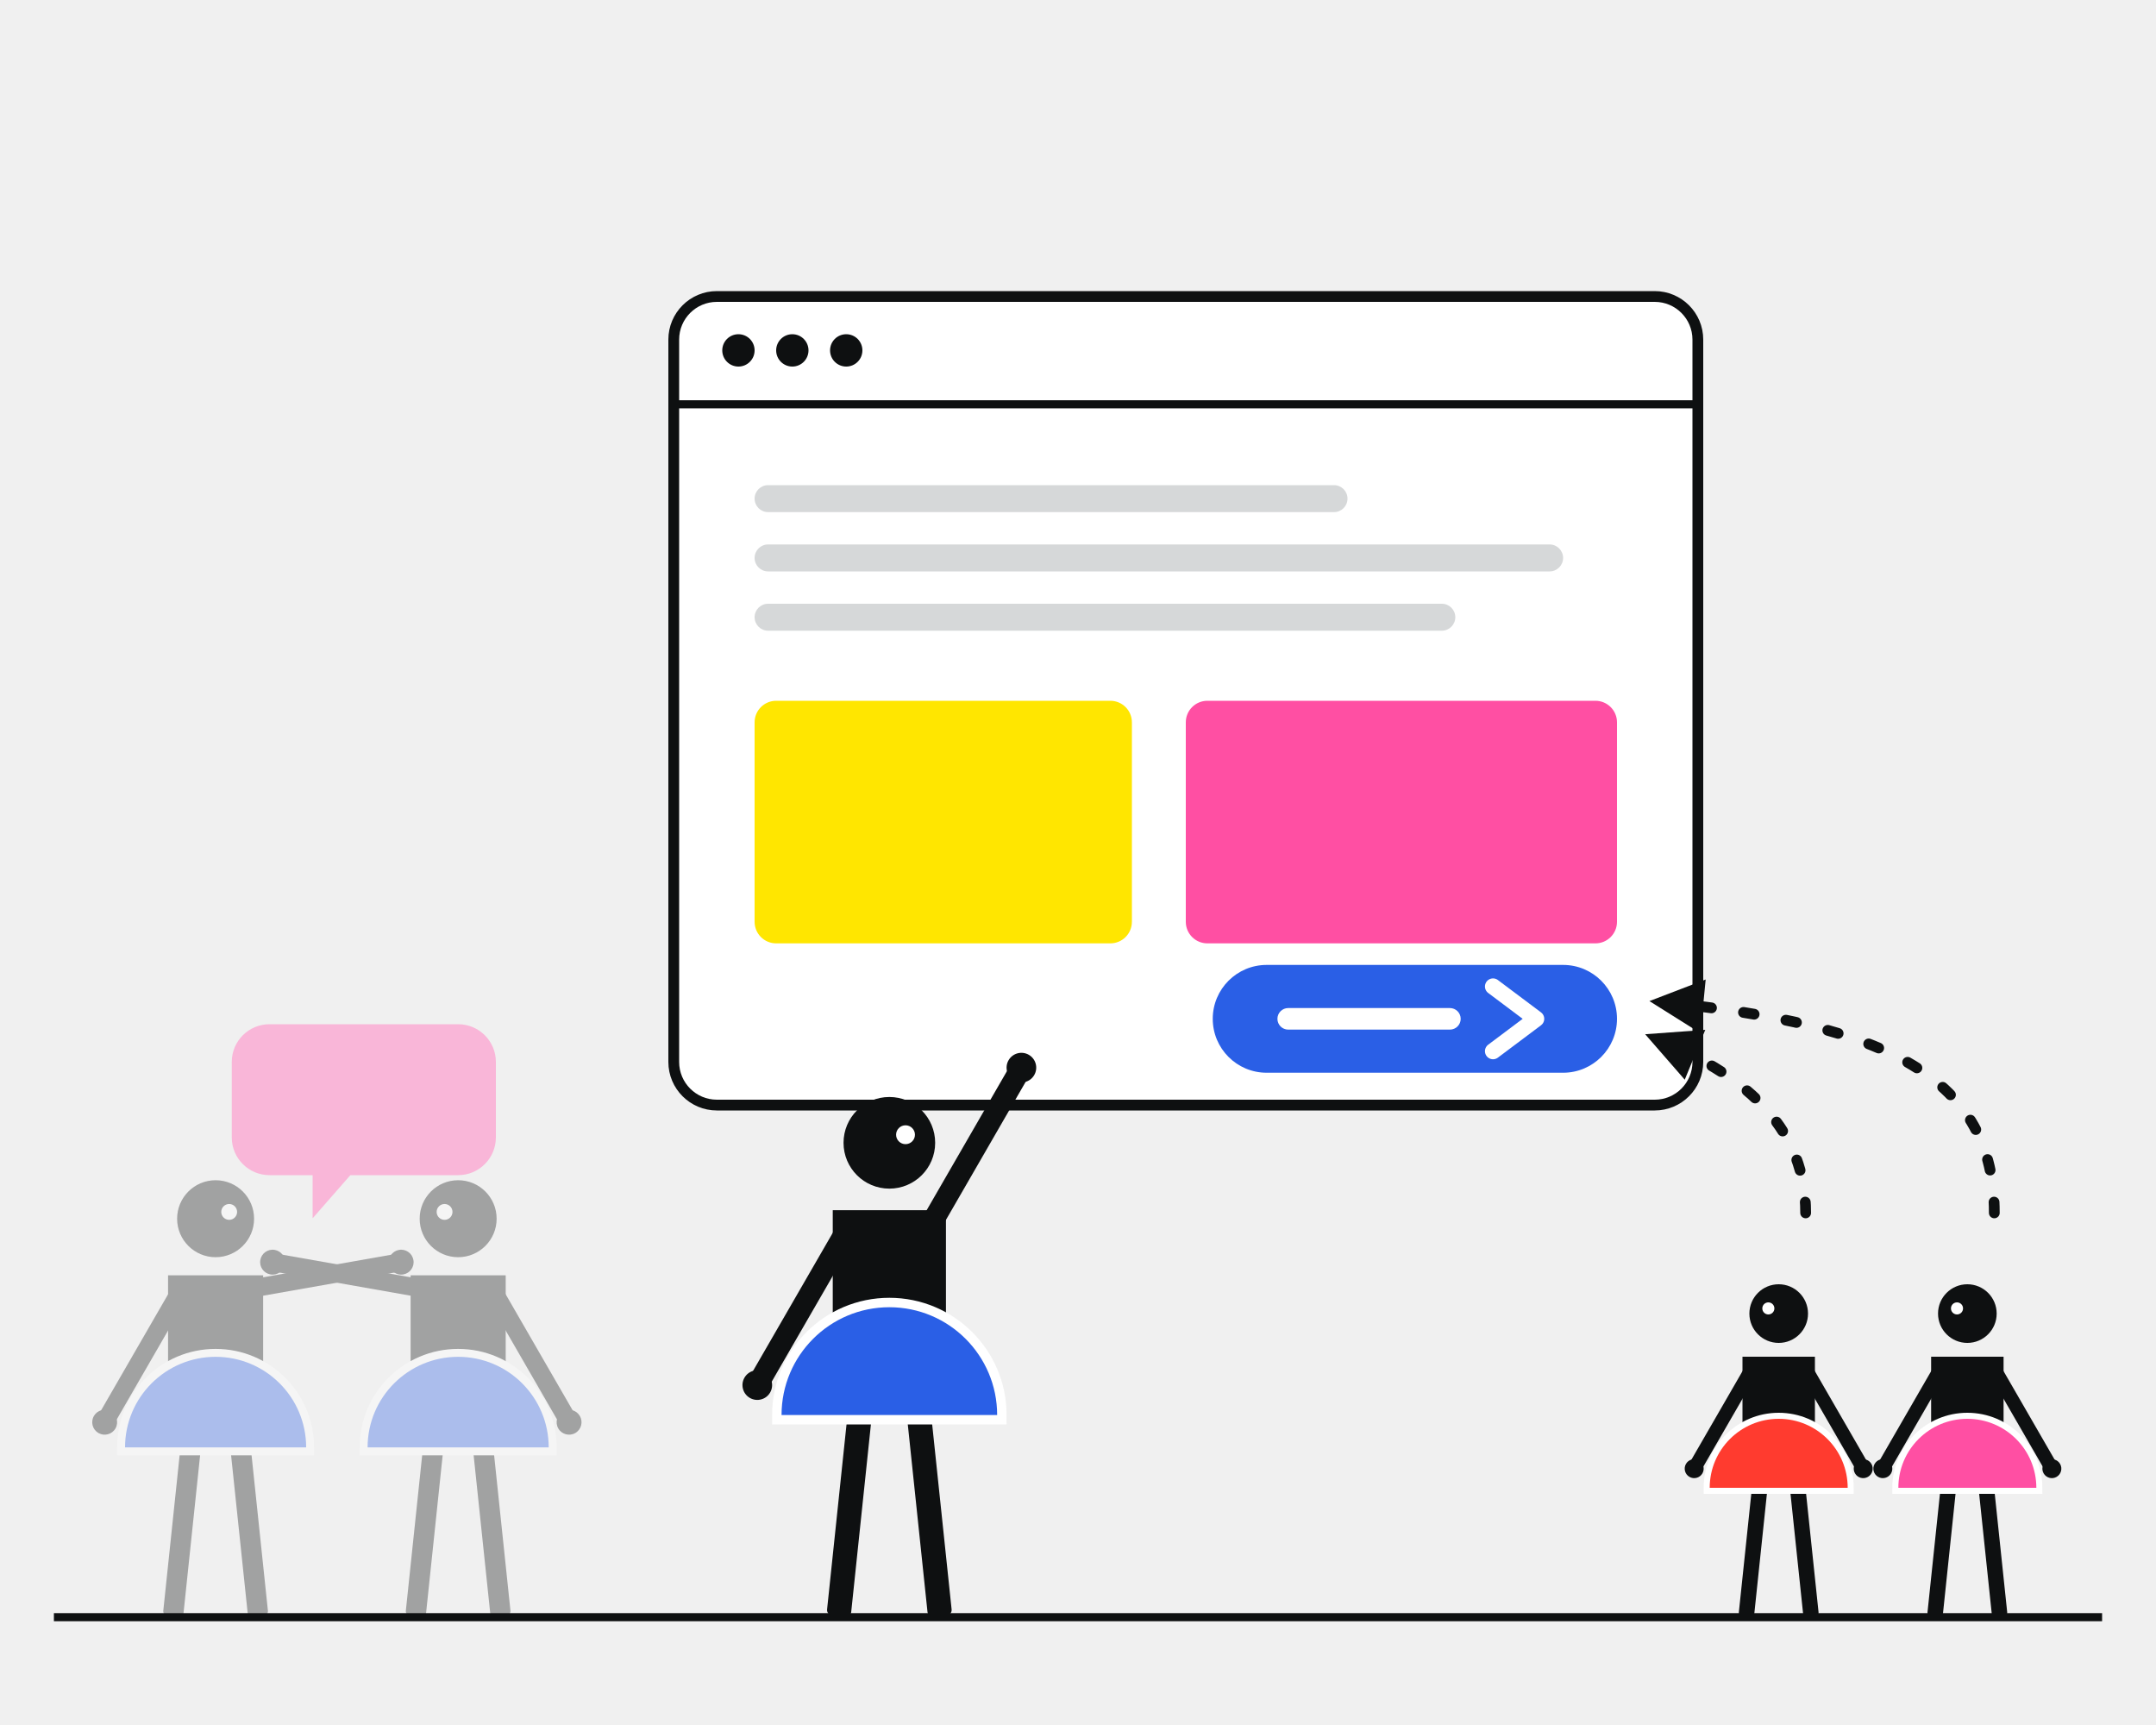
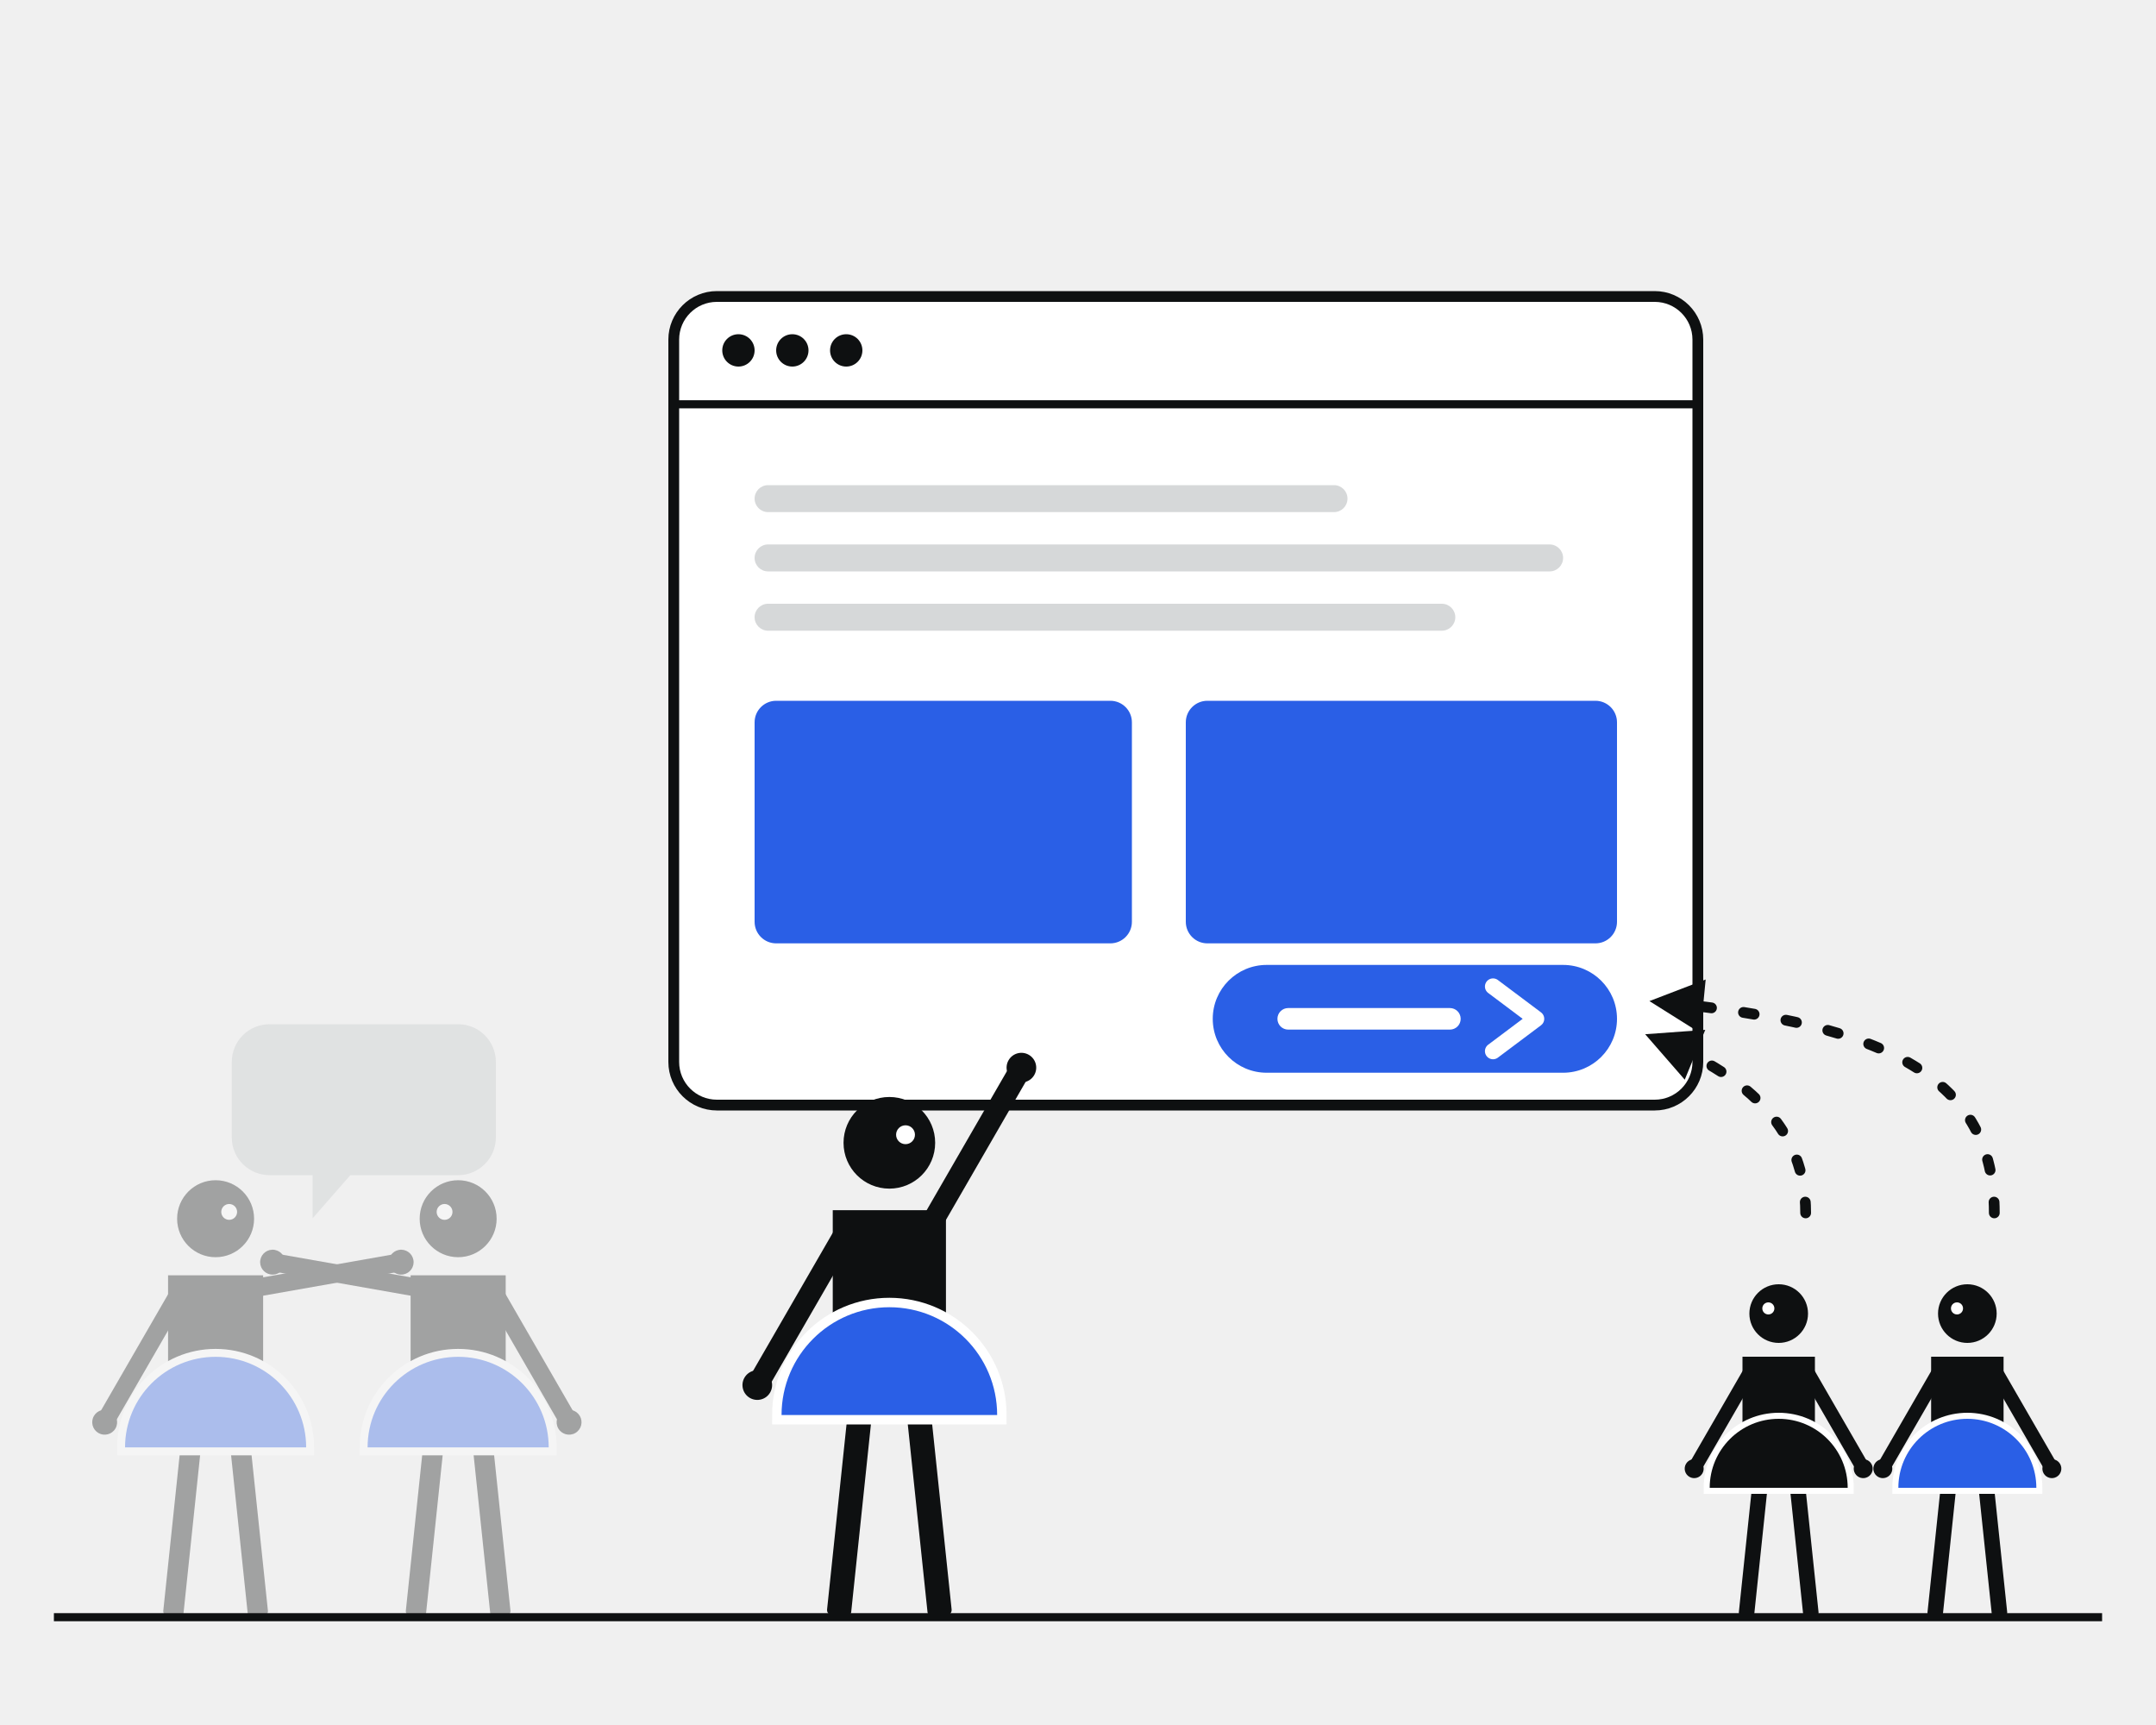
<svg xmlns="http://www.w3.org/2000/svg" viewBox="0 0 800 640" width="800" height="640" role="img">
  <defs>
    <marker id="spitze" viewBox="0 0 10 10" refX="7" refY="5" markerWidth="5" markerHeight="5" orient="auto-start-reverse">
      <path d="M0 0 L10 5 L0 10 Z" fill="#0e1011" />
    </marker>
  </defs>
  <line x1="20" y1="600" x2="780" y2="600" stroke="#0e1011" stroke-width="3" />
  <g opacity=".35">
    <g transform="translate(80 600) scale(0.42)">
      <g transform="translate(-22 -150) rotate(6)">
        <rect x="-9.0" y="0" width="18" height="150" rx="4" fill="#0e1011" />
      </g>
      <g transform="translate(22 -150) rotate(-6)">
        <rect x="-9.0" y="0" width="18" height="150" rx="4" fill="#0e1011" />
      </g>
      <rect x="-42" y="-302" width="84" height="96" fill="#0e1011" />
      <g transform="translate(-30 -290) rotate(30)">
        <rect x="-8.0" y="0" width="16" height="132" fill="#0e1011" />
        <circle cx="0" cy="136" r="11" fill="#0e1011" />
      </g>
      <g transform="translate(30 -290) rotate(-100)">
        <rect x="-8.0" y="0" width="16" height="132" fill="#0e1011" />
        <circle cx="0" cy="136" r="11" fill="#0e1011" />
      </g>
      <path d="M-80 -150 A80 80 0 0 1 80 -150 Z" fill="#2a5fe6" stroke="#fff" stroke-width="14" paint-order="stroke" />
      <circle cx="0" cy="-352" r="34" fill="#0e1011" />
      <circle cx="12" cy="-358" r="7" fill="#fff" />
    </g>
    <g transform="translate(170 600) scale(0.42)">
      <g transform="translate(-22 -150) rotate(6)">
        <rect x="-9.0" y="0" width="18" height="150" rx="4" fill="#0e1011" />
      </g>
      <g transform="translate(22 -150) rotate(-6)">
        <rect x="-9.0" y="0" width="18" height="150" rx="4" fill="#0e1011" />
      </g>
      <rect x="-42" y="-302" width="84" height="96" fill="#0e1011" />
      <g transform="translate(-30 -290) rotate(100)">
        <rect x="-8.0" y="0" width="16" height="132" fill="#0e1011" />
        <circle cx="0" cy="136" r="11" fill="#0e1011" />
      </g>
      <g transform="translate(30 -290) rotate(-30)">
        <rect x="-8.0" y="0" width="16" height="132" fill="#0e1011" />
        <circle cx="0" cy="136" r="11" fill="#0e1011" />
      </g>
      <path d="M-80 -150 A80 80 0 0 1 80 -150 Z" fill="#2a5fe6" stroke="#fff" stroke-width="14" paint-order="stroke" />
      <circle cx="0" cy="-352" r="34" fill="#0e1011" />
      <circle cx="-12" cy="-358" r="7" fill="#fff" />
    </g>
  </g>
-   <path d="M100 380 h70 a14 14 0 0 1 14 14 v28 a14 14 0 0 1 -14 14 h-40 l-14 16 v-16 h-16 a14 14 0 0 1 -14 -14 v-28 a14 14 0 0 1 14 -14z" fill="#ff8fc8" opacity=".6" />
+   <path d="M100 380 h70 a14 14 0 0 1 14 14 v28 a14 14 0 0 1 -14 14 h-40 l-14 16 v-16 h-16 a14 14 0 0 1 -14 -14 v-28 a14 14 0 0 1 14 -14z" fill="#d6d8d9" opacity=".6" />
  <rect x="250" y="110" width="380" height="300" rx="16" fill="#fff" stroke="#0e1011" stroke-width="4" />
  <line x1="250" y1="150" x2="630" y2="150" stroke="#0e1011" stroke-width="3" />
  <circle cx="274" cy="130" r="6" fill="#0e1011" />
  <circle cx="294" cy="130" r="6" fill="#0e1011" />
  <circle cx="314" cy="130" r="6" fill="#0e1011" />
  <rect x="280" y="180" width="220" height="10" rx="5.0" fill="#d6d8d9" />
  <rect x="280" y="202" width="300" height="10" rx="5.0" fill="#d6d8d9" />
  <rect x="280" y="224" width="260" height="10" rx="5.0" fill="#d6d8d9" />
-   <rect x="280" y="260" width="140" height="90" rx="8" fill="#ffe600" />
-   <rect x="440" y="260" width="160" height="90" rx="8" fill="#ff4fa3" />
+   <rect x="280" y="260" width="140" height="90" rx="8" fill="#2a5fe6" />
+   <rect x="440" y="260" width="160" height="90" rx="8" fill="#2a5fe6" />
  <rect x="450" y="358" width="150" height="40" rx="20.0" fill="#2a5fe6" />
  <rect x="474" y="374.0" width="68" height="8" rx="4" fill="#fff" />
  <path d="M554 366.0 L570 378.0 L554 390.0" fill="none" stroke="#fff" stroke-width="6" stroke-linecap="round" stroke-linejoin="round" />
  <g transform="translate(330 600) scale(0.5)">
    <g transform="translate(-22 -150) rotate(6)">
      <rect x="-9.0" y="0" width="18" height="150" rx="4" fill="#0e1011" />
    </g>
    <g transform="translate(22 -150) rotate(-6)">
      <rect x="-9.0" y="0" width="18" height="150" rx="4" fill="#0e1011" />
    </g>
    <rect x="-42" y="-302" width="84" height="96" fill="#0e1011" />
    <g transform="translate(-30 -290) rotate(30)">
      <rect x="-8.0" y="0" width="16" height="132" fill="#0e1011" />
      <circle cx="0" cy="136" r="11" fill="#0e1011" />
    </g>
    <g transform="translate(30 -290) rotate(-150)">
      <rect x="-8.0" y="0" width="16" height="132" fill="#0e1011" />
      <circle cx="0" cy="136" r="11" fill="#0e1011" />
    </g>
    <path d="M-80 -150 A80 80 0 0 1 80 -150 Z" fill="#2a5fe6" stroke="#fff" stroke-width="14" paint-order="stroke" />
    <circle cx="0" cy="-352" r="34" fill="#0e1011" />
    <circle cx="12" cy="-358" r="7" fill="#fff" />
  </g>
  <g transform="translate(660 600) scale(0.32)">
    <g transform="translate(-22 -150) rotate(6)">
      <rect x="-9.0" y="0" width="18" height="150" rx="4" fill="#0e1011" />
    </g>
    <g transform="translate(22 -150) rotate(-6)">
      <rect x="-9.0" y="0" width="18" height="150" rx="4" fill="#0e1011" />
    </g>
    <rect x="-42" y="-302" width="84" height="96" fill="#0e1011" />
    <g transform="translate(-30 -290) rotate(30)">
      <rect x="-8.0" y="0" width="16" height="132" fill="#0e1011" />
      <circle cx="0" cy="136" r="11" fill="#0e1011" />
    </g>
    <g transform="translate(30 -290) rotate(-30)">
      <rect x="-8.0" y="0" width="16" height="132" fill="#0e1011" />
      <circle cx="0" cy="136" r="11" fill="#0e1011" />
    </g>
-     <path d="M-80 -150 A80 80 0 0 1 80 -150 Z" fill="#ff3b2f" stroke="#fff" stroke-width="14" paint-order="stroke" />
+     <path d="M-80 -150 A80 80 0 0 1 80 -150 Z" fill="#0e1011" stroke="#fff" stroke-width="14" paint-order="stroke" />
    <circle cx="0" cy="-352" r="34" fill="#0e1011" />
    <circle cx="-12" cy="-358" r="7" fill="#fff" />
  </g>
  <g transform="translate(730 600) scale(0.32)">
    <g transform="translate(-22 -150) rotate(6)">
      <rect x="-9.0" y="0" width="18" height="150" rx="4" fill="#0e1011" />
    </g>
    <g transform="translate(22 -150) rotate(-6)">
      <rect x="-9.0" y="0" width="18" height="150" rx="4" fill="#0e1011" />
    </g>
    <rect x="-42" y="-302" width="84" height="96" fill="#0e1011" />
    <g transform="translate(-30 -290) rotate(30)">
      <rect x="-8.0" y="0" width="16" height="132" fill="#0e1011" />
      <circle cx="0" cy="136" r="11" fill="#0e1011" />
    </g>
    <g transform="translate(30 -290) rotate(-30)">
      <rect x="-8.0" y="0" width="16" height="132" fill="#0e1011" />
      <circle cx="0" cy="136" r="11" fill="#0e1011" />
    </g>
-     <path d="M-80 -150 A80 80 0 0 1 80 -150 Z" fill="#ff4fa3" stroke="#fff" stroke-width="14" paint-order="stroke" />
+     <path d="M-80 -150 A80 80 0 0 1 80 -150 Z" fill="#2a5fe6" stroke="#fff" stroke-width="14" paint-order="stroke" />
    <circle cx="0" cy="-352" r="34" fill="#0e1011" />
    <circle cx="-12" cy="-358" r="7" fill="#fff" />
  </g>
  <path d="M670 450 C 670 420, 650 400, 616 386" fill="none" stroke="#0e1011" stroke-width="4" stroke-dasharray="4 12" stroke-linecap="round" marker-end="url(#spitze)" />
  <path d="M740 450 C 740 400, 700 380, 618 372" fill="none" stroke="#0e1011" stroke-width="4" stroke-dasharray="4 12" stroke-linecap="round" marker-end="url(#spitze)" />
</svg>
